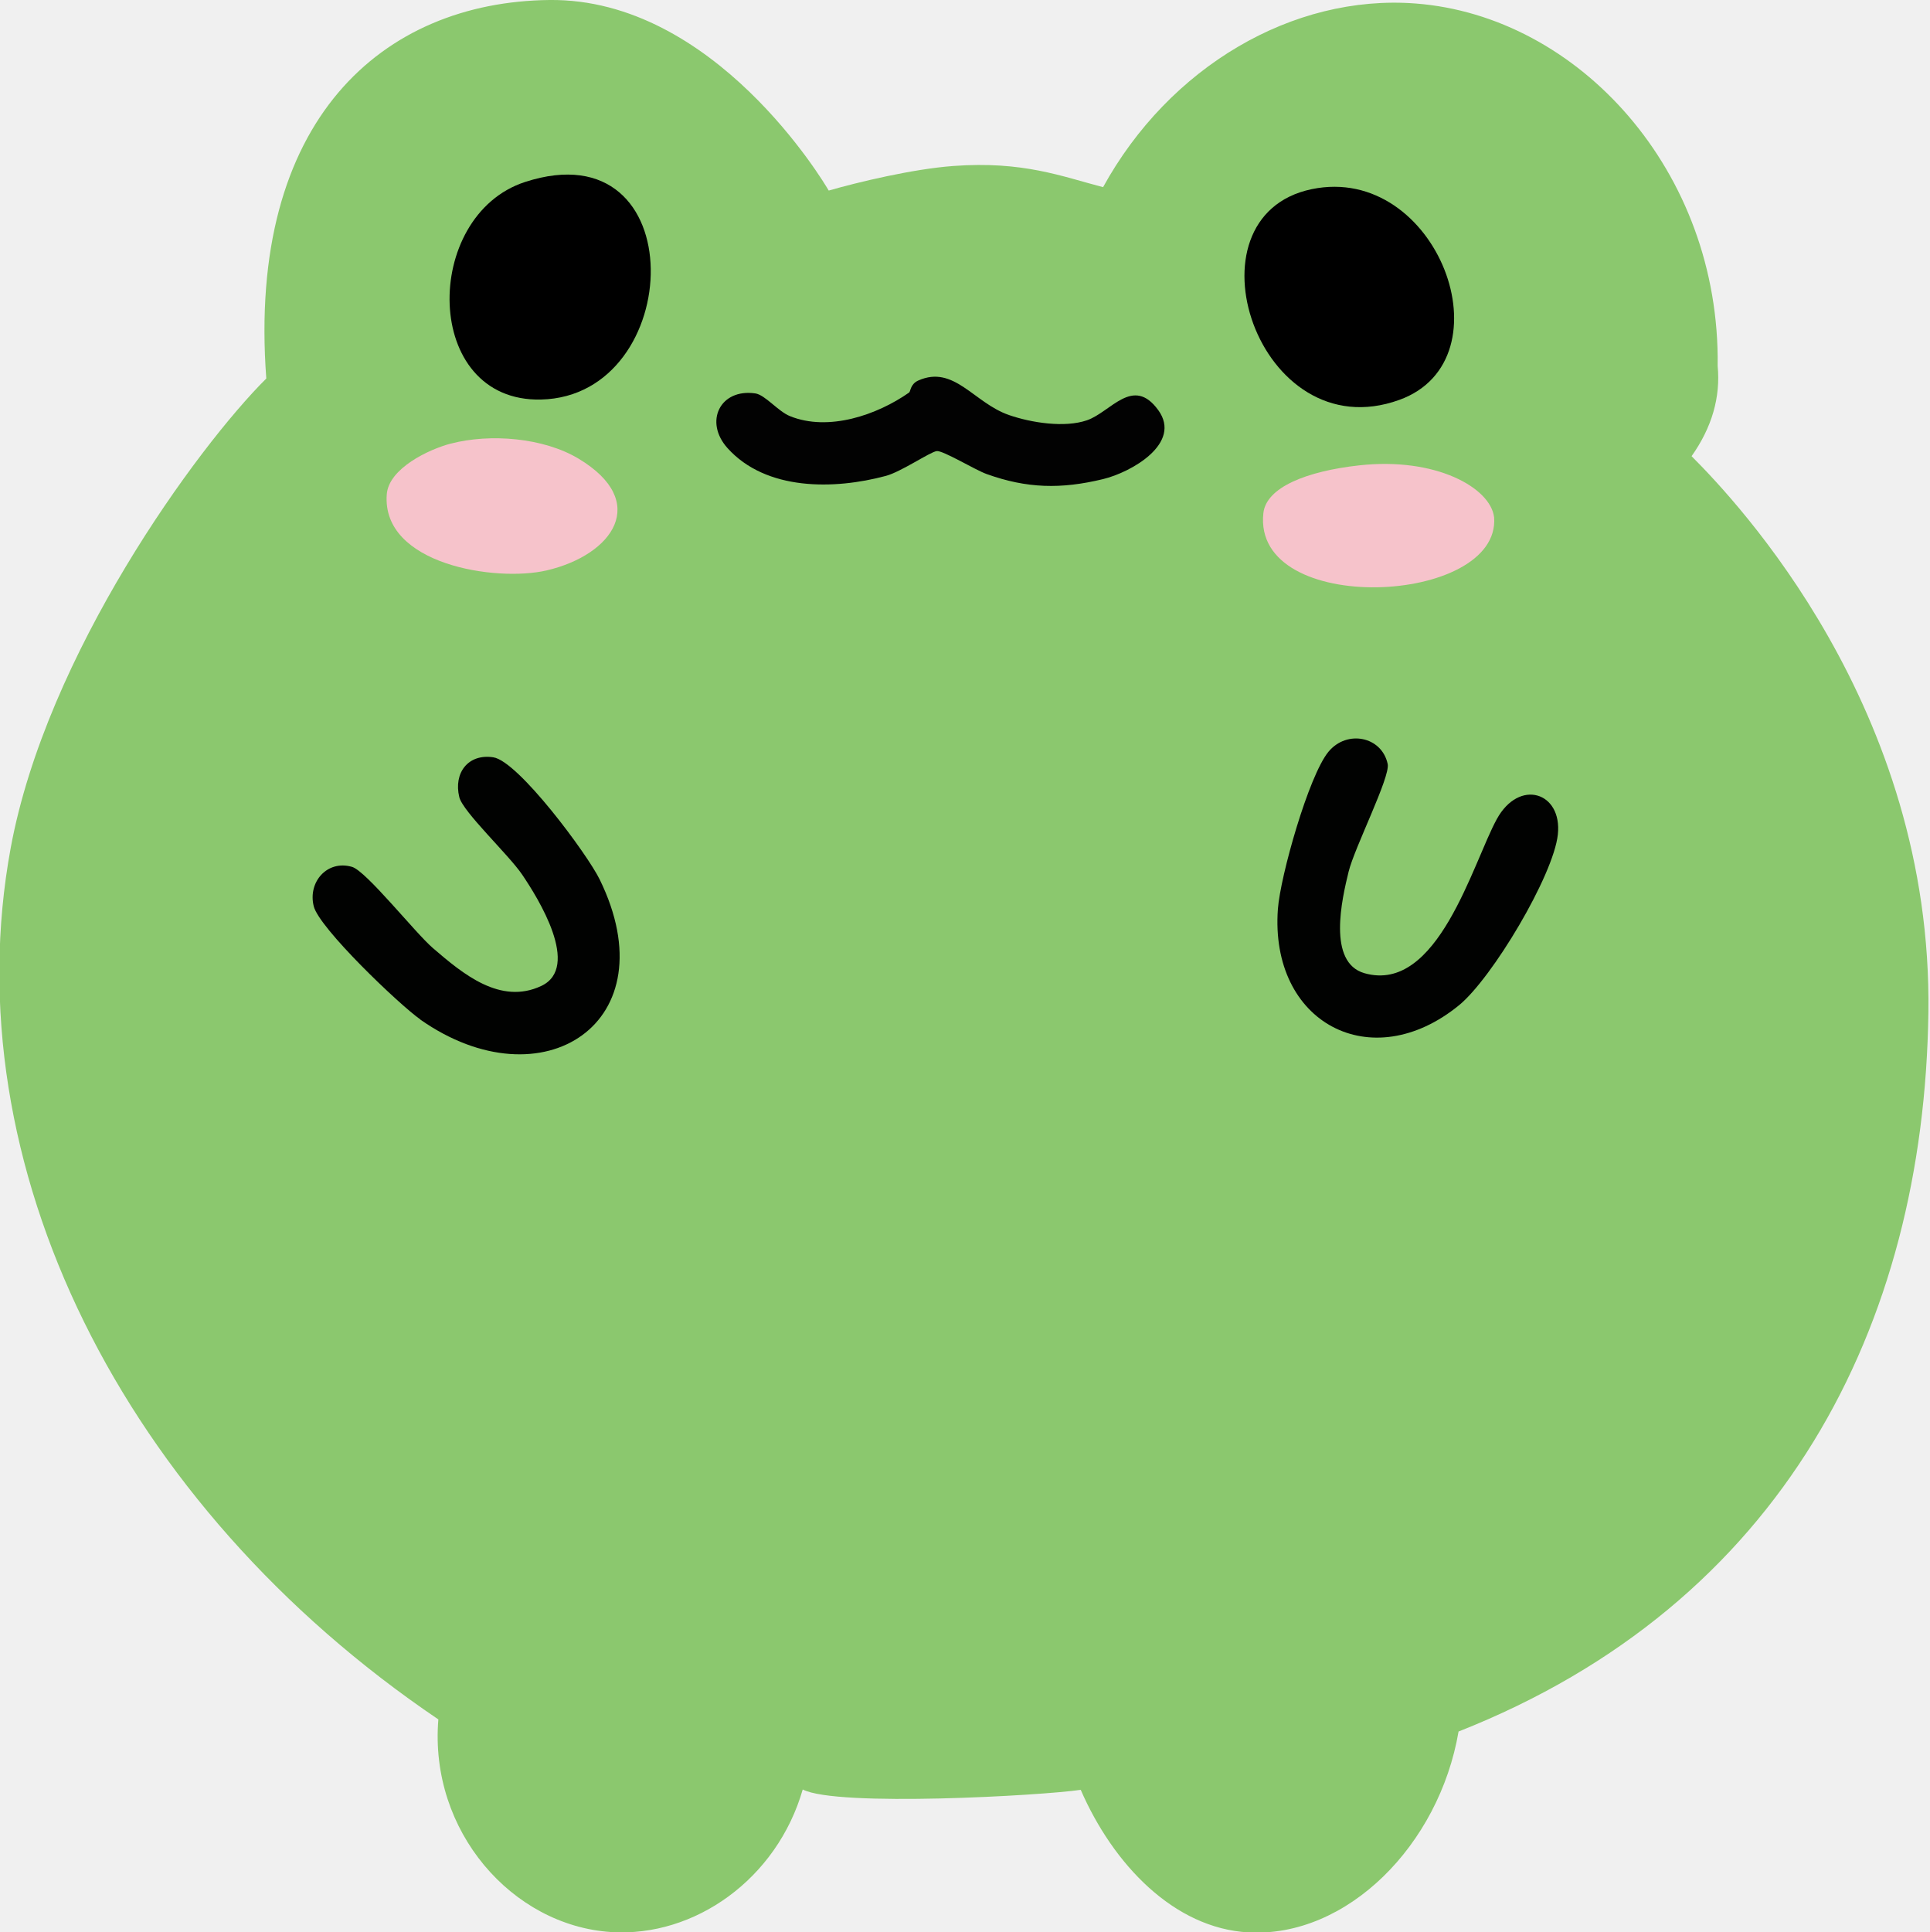
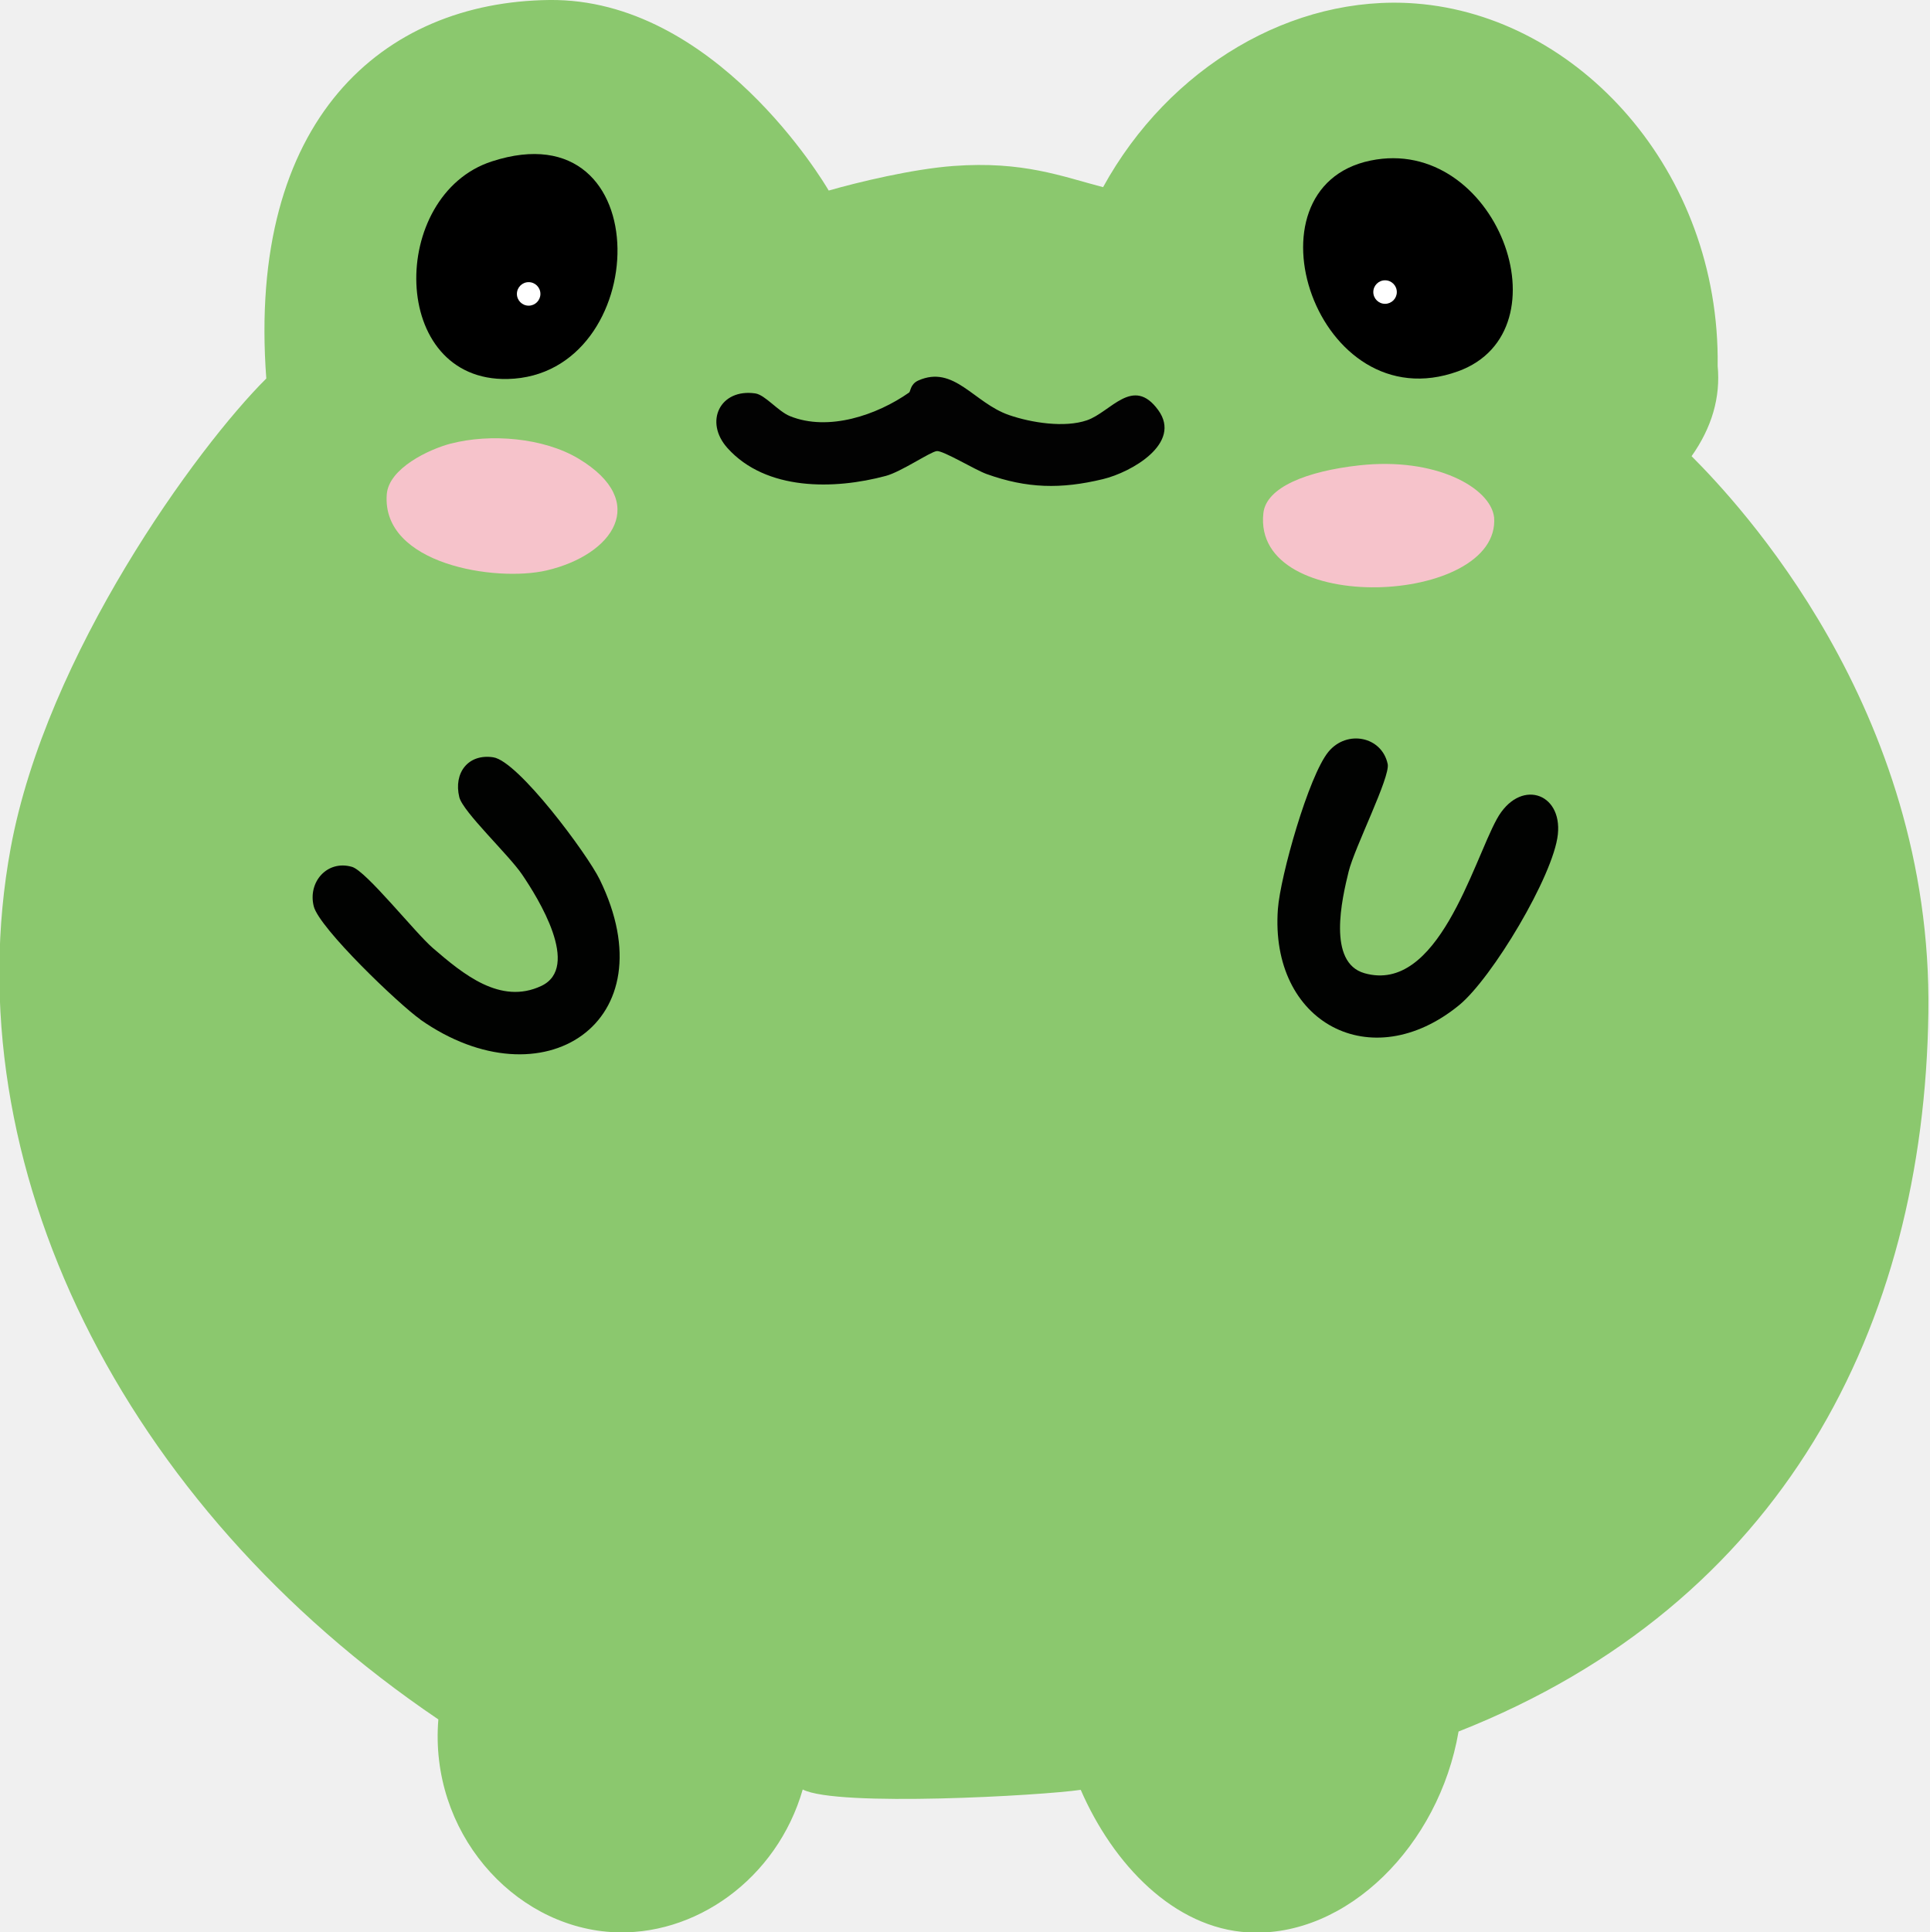
<svg xmlns="http://www.w3.org/2000/svg" id="Layer_1" version="1.1" viewBox="0 0 397.22 397.63">
  <defs>
    <style>
      .st0 {
        fill: #020202;
      }

      .st1 {
+         fill: #fff;
+       }
+ 
+       .st2 {
        fill: #010201;
      }

-       .st2 {
+       .st3 {
        fill: #f6c3cb;
      }

-       .st3 {
+       .st4 {
        fill: #8bc86e;
      }
    </style>
  </defs>
-   <path class="st3" d="M90.23,353.87C25.05,309.81-9.76,239.48,2.2,174.53c7.34-39.86,38.35-82.44,52.62-96.63C50.83,24.54,78.86.39,113.08,0c34-.39,56.61,37.64,57.52,39.22,5.94-1.71,17.26-4.44,25.67-5.06,14.36-1.06,22.38,2.17,30.81,4.36C240.68,13.79,266.1-1.21,291.41.72c33.53,2.56,62.71,34.48,62.19,74.6.61,6.45-1.18,12.64-5.37,18.57,9.32,9.34,49.63,51.8,48.75,114.53-.9,64.57-30,121.63-96.72,147.95-4,23.4-22.97,42.46-43.26,41.34-15.32-.84-27.84-13.99-34.52-29.34-7.82,1.17-50.16,3.59-57.23-.07-5.31,18.42-22.24,30.45-39.45,29.34-20.34-1.32-37.46-20.75-35.56-43.76Z" />
-   <path class="st3" d="M286.71,365.14" />
-   <path class="st1" d="M273.48,154.72c3.81-4.6,10.99-3.15,12.19,2.52.57,2.67-6.83,17.2-8.04,22.15-1.37,5.6-4.44,18.72,3.27,20.91,15.09,4.29,22.28-22.69,27.23-31.71,4.62-8.43,13.51-5.56,12.57,3.16-.91,8.47-13.54,29.58-20.33,35.13-18.08,14.78-39.03,3.63-37.3-19.81.5-6.74,6.33-27.41,10.41-32.35Z" />
-   <path class="st1" d="M86.55,209.83c-4.41-3.1-20.83-18.8-21.96-23.3-1.26-4.99,2.76-9.6,7.87-8.12,2.94.85,12.97,13.54,16.66,16.72,6.18,5.32,13.89,11.75,22.31,7.79,8.19-3.85-.62-18.04-3.97-22.96-2.76-4.06-12.16-12.86-12.91-15.9-1.21-4.97,1.81-8.98,6.99-8.2s19.38,19.97,21.9,25.12c14.44,29.46-11.76,46.5-36.9,28.87Z" />
-   <path d="M108.1,37.45c34.78-11.3,33.1,44.08,3.28,44.78-24.51.58-24.56-37.87-3.28-44.78Z" />
-   <path d="M270.04,38.93c25.85-5.36,40.97,35.07,18.03,43.37-29.1,10.53-45.03-37.77-18.03-43.37Z" />
-   <path class="st0" d="M187.14,80.8c.34-.24.23-1.74,1.91-2.49,7.35-3.26,11.41,4.6,18.66,7.11,4.63,1.6,11.46,2.66,16.05,1.08,4.92-1.69,9.48-9.25,14.68-2.09,4.95,6.81-5.49,12.78-11.38,14.2-8.65,2.09-15.66,1.93-23.96-1.05-2.37-.85-8.99-4.89-10.27-4.72-1.39.19-7.33,4.27-10.48,5.11-10.62,2.85-24.63,3.09-32.57-5.71-4.91-5.44-1.53-12.33,5.71-11.27,2.02.3,4.69,3.69,7.12,4.67,7.93,3.22,17.92-.21,24.54-4.85Z" />
-   <path class="st2" d="M92.81,91.3c8.08-2.11,19.05-1.24,26.28,3.09,14.76,8.85,7.14,19.81-6.56,23.01-10.45,2.44-34-1.23-32.91-15.65.4-5.36,8.66-9.27,13.19-10.46Z" />
-   <path class="st2" d="M307.58,106.42c1.45,18.18-49.88,20.63-47.5-.82.59-5.31,8.9-8.62,19.7-9.82,15.8-1.76,27.04,4.61,27.79,10.64Z" />
+   <g>
+     <path class="st4" d="M90.23,353.87C25.05,309.81-9.76,239.48,2.2,174.53c7.34-39.86,38.35-82.44,52.62-96.63C50.83,24.54,78.86.39,113.08,0c34-.39,56.61,37.64,57.52,39.22,5.94-1.71,17.26-4.44,25.67-5.06,14.36-1.06,22.38,2.17,30.81,4.36C240.68,13.79,266.1-1.21,291.41.72c33.53,2.56,62.71,34.48,62.19,74.6.61,6.45-1.18,12.64-5.37,18.57,9.32,9.34,49.63,51.8,48.75,114.53-.9,64.57-30,121.63-96.72,147.95-4,23.4-22.97,42.46-43.26,41.34-15.32-.84-27.84-13.99-34.52-29.34-7.82,1.17-50.16,3.59-57.23-.07-5.31,18.42-22.24,30.45-39.45,29.34-20.34-1.32-37.46-20.75-35.56-43.76Z" />
+     <path class="st4" d="M286.71,365.14" />
+     <path class="st2" d="M273.48,154.72c3.81-4.6,10.99-3.15,12.19,2.52.57,2.67-6.83,17.2-8.04,22.15-1.37,5.6-4.44,18.72,3.27,20.91,15.09,4.29,22.28-22.69,27.23-31.71,4.62-8.43,13.51-5.56,12.57,3.16-.91,8.47-13.54,29.58-20.33,35.13-18.08,14.78-39.03,3.63-37.3-19.81.5-6.74,6.33-27.41,10.41-32.35Z" />
+     <path class="st2" d="M86.55,209.83c-4.41-3.1-20.83-18.8-21.96-23.3-1.26-4.99,2.76-9.6,7.87-8.12,2.94.85,12.97,13.54,16.66,16.72,6.18,5.32,13.89,11.75,22.31,7.79,8.19-3.85-.62-18.04-3.97-22.96-2.76-4.06-12.16-12.86-12.91-15.9-1.21-4.97,1.81-8.98,6.99-8.2s19.38,19.97,21.9,25.12c14.44,29.46-11.76,46.5-36.9,28.87Z" />
+     <path d="M101.25,33.22c34.78-11.3,33.1,44.08,3.28,44.78-24.51.58-24.56-37.87-3.28-44.78Z" />
+     <path d="M282.12,33.05c25.85-5.36,40.97,35.07,18.03,43.37-29.1,10.53-45.03-37.77-18.03-43.37Z" />
+     <path class="st0" d="M187.14,80.8c.34-.24.23-1.74,1.91-2.49,7.35-3.26,11.41,4.6,18.66,7.11,4.63,1.6,11.46,2.66,16.05,1.08,4.92-1.69,9.48-9.25,14.68-2.09,4.95,6.81-5.49,12.78-11.38,14.2-8.65,2.09-15.66,1.93-23.96-1.05-2.37-.85-8.99-4.89-10.27-4.72-1.39.19-7.33,4.27-10.48,5.11-10.62,2.85-24.63,3.09-32.57-5.71-4.91-5.44-1.53-12.33,5.71-11.27,2.02.3,4.69,3.69,7.12,4.67,7.93,3.22,17.92-.21,24.54-4.85Z" />
+     <path class="st3" d="M92.81,91.3c8.08-2.11,19.05-1.24,26.28,3.09,14.76,8.85,7.14,19.81-6.56,23.01-10.45,2.44-34-1.23-32.91-15.65.4-5.36,8.66-9.27,13.19-10.46Z" />
+     <path class="st3" d="M307.58,106.42c1.45,18.18-49.88,20.63-47.5-.82.59-5.31,8.9-8.62,19.7-9.82,15.8-1.76,27.04,4.61,27.79,10.64Z" />
+   </g>
+   <circle class="st1" cx="108.83" cy="60.49" r="2.42" />
+   <circle class="st1" cx="285.13" cy="60.11" r="2.42" />
</svg>
